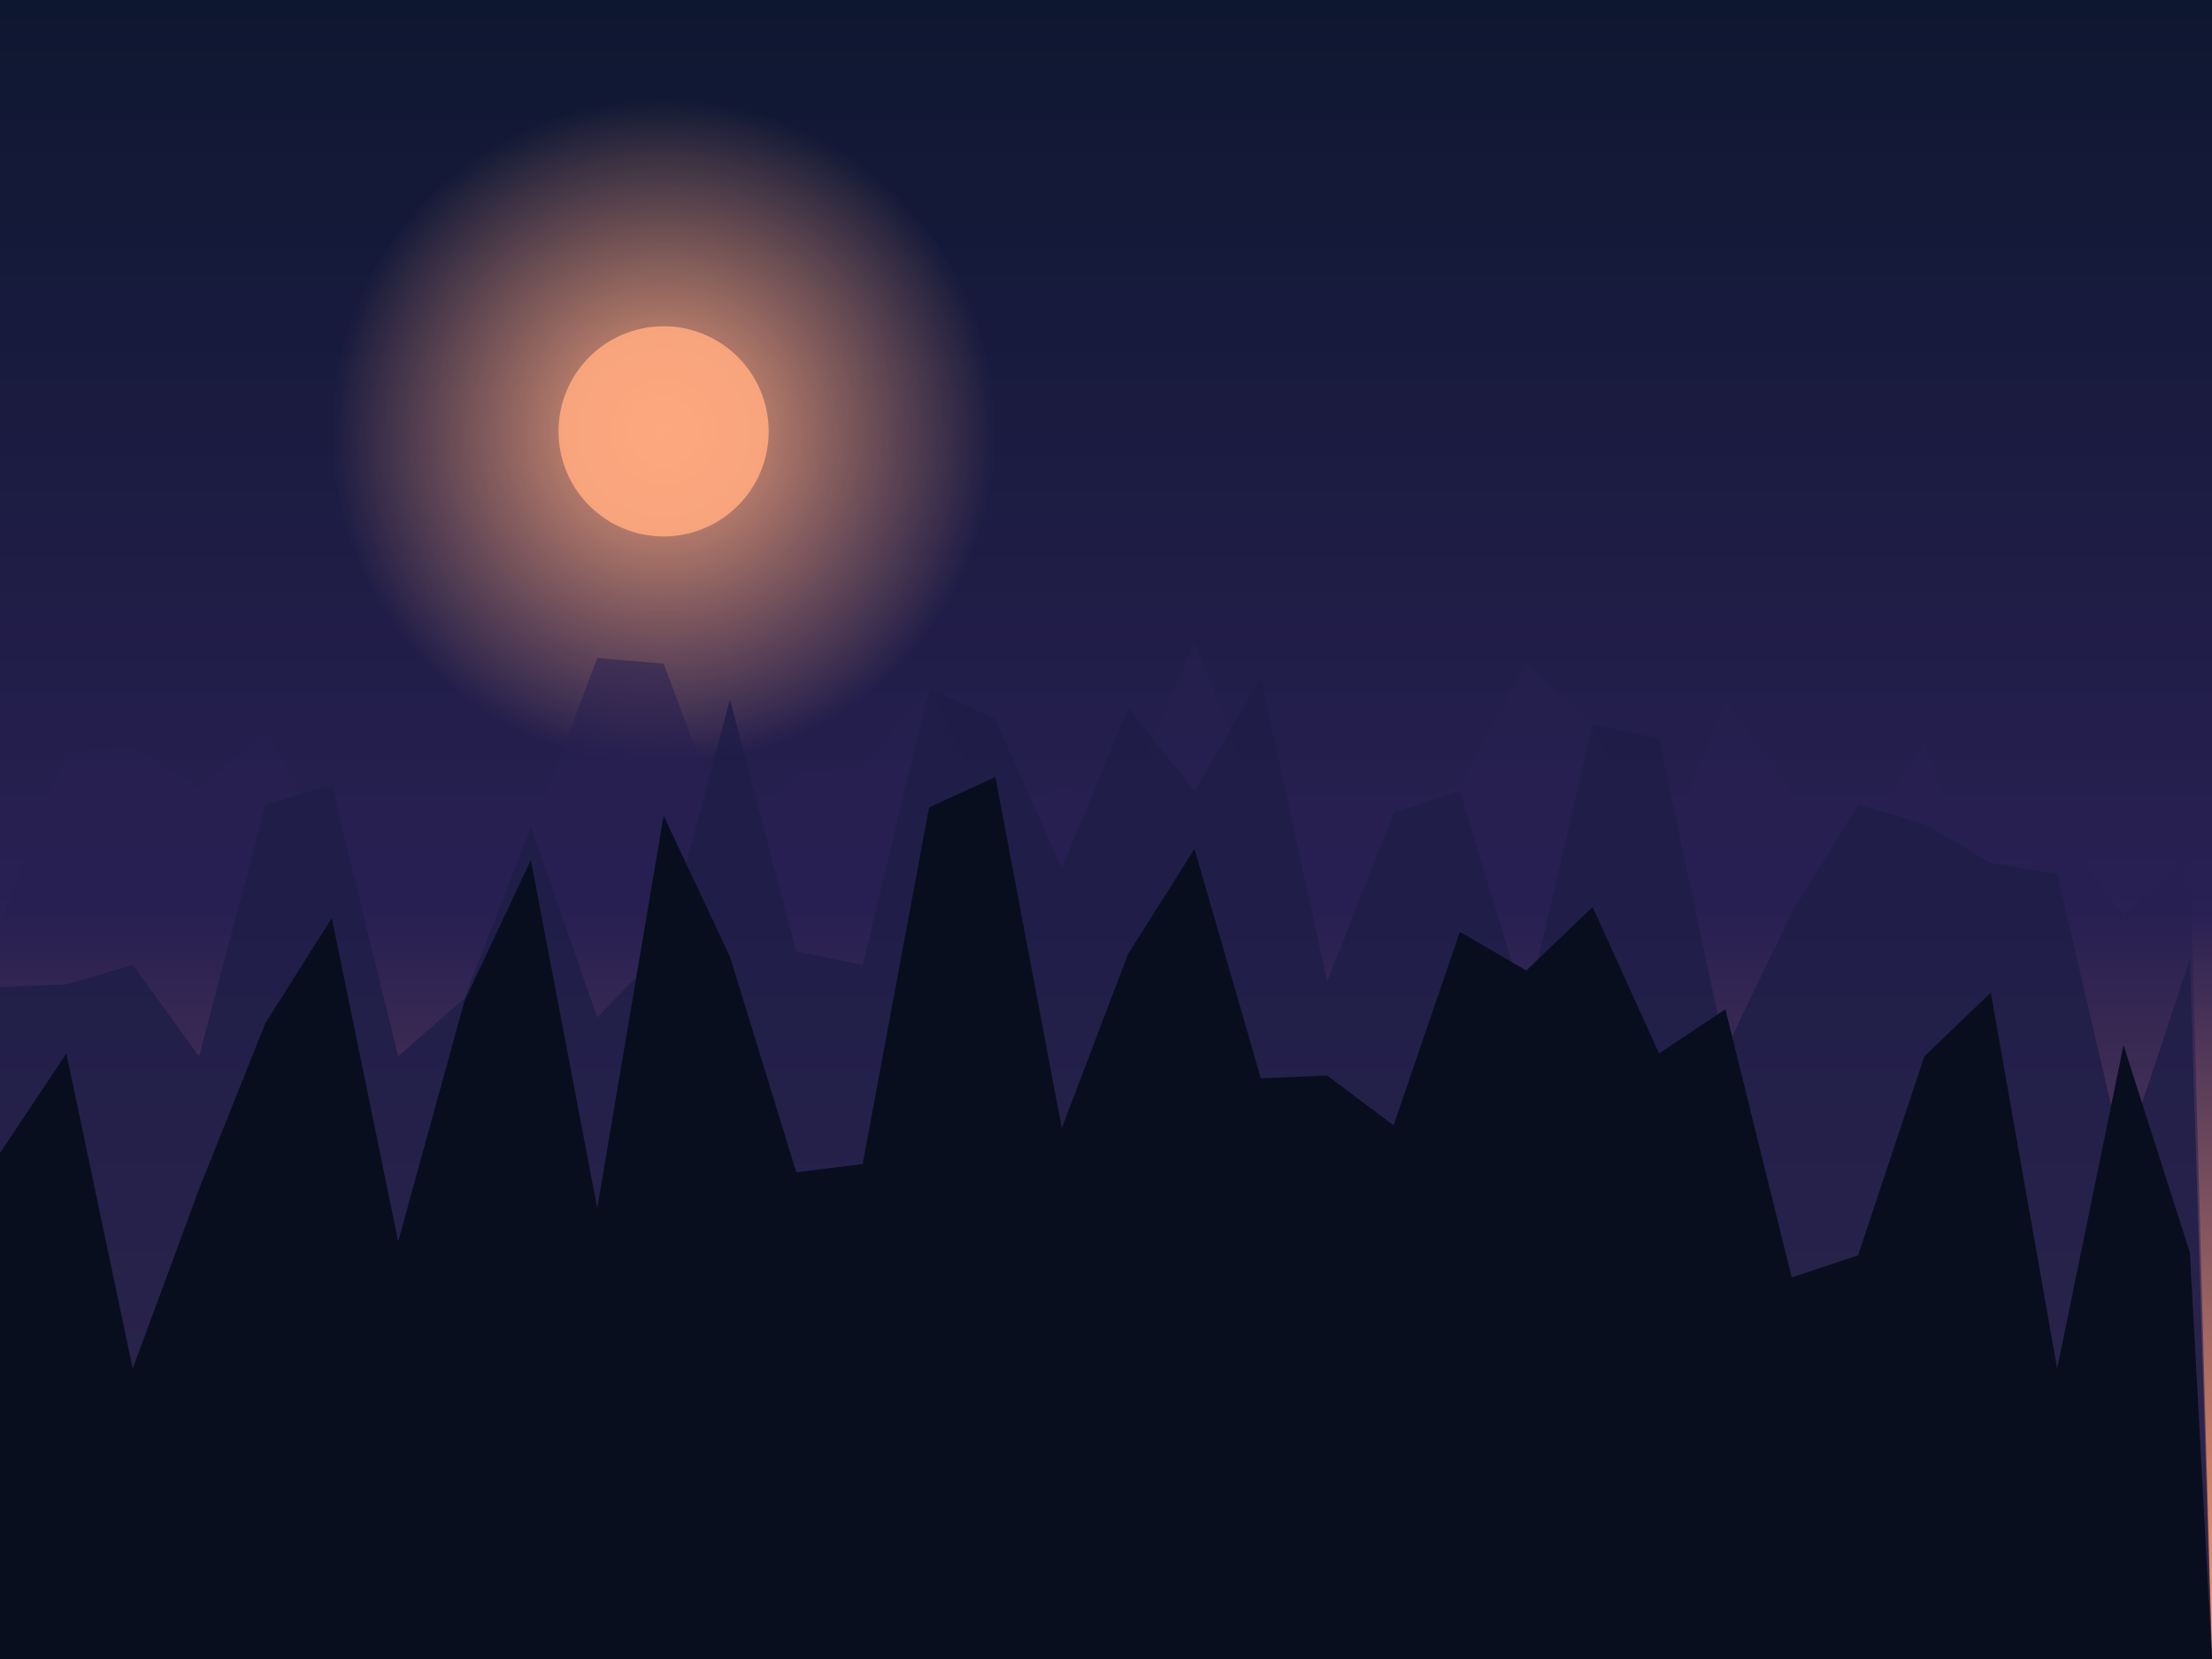
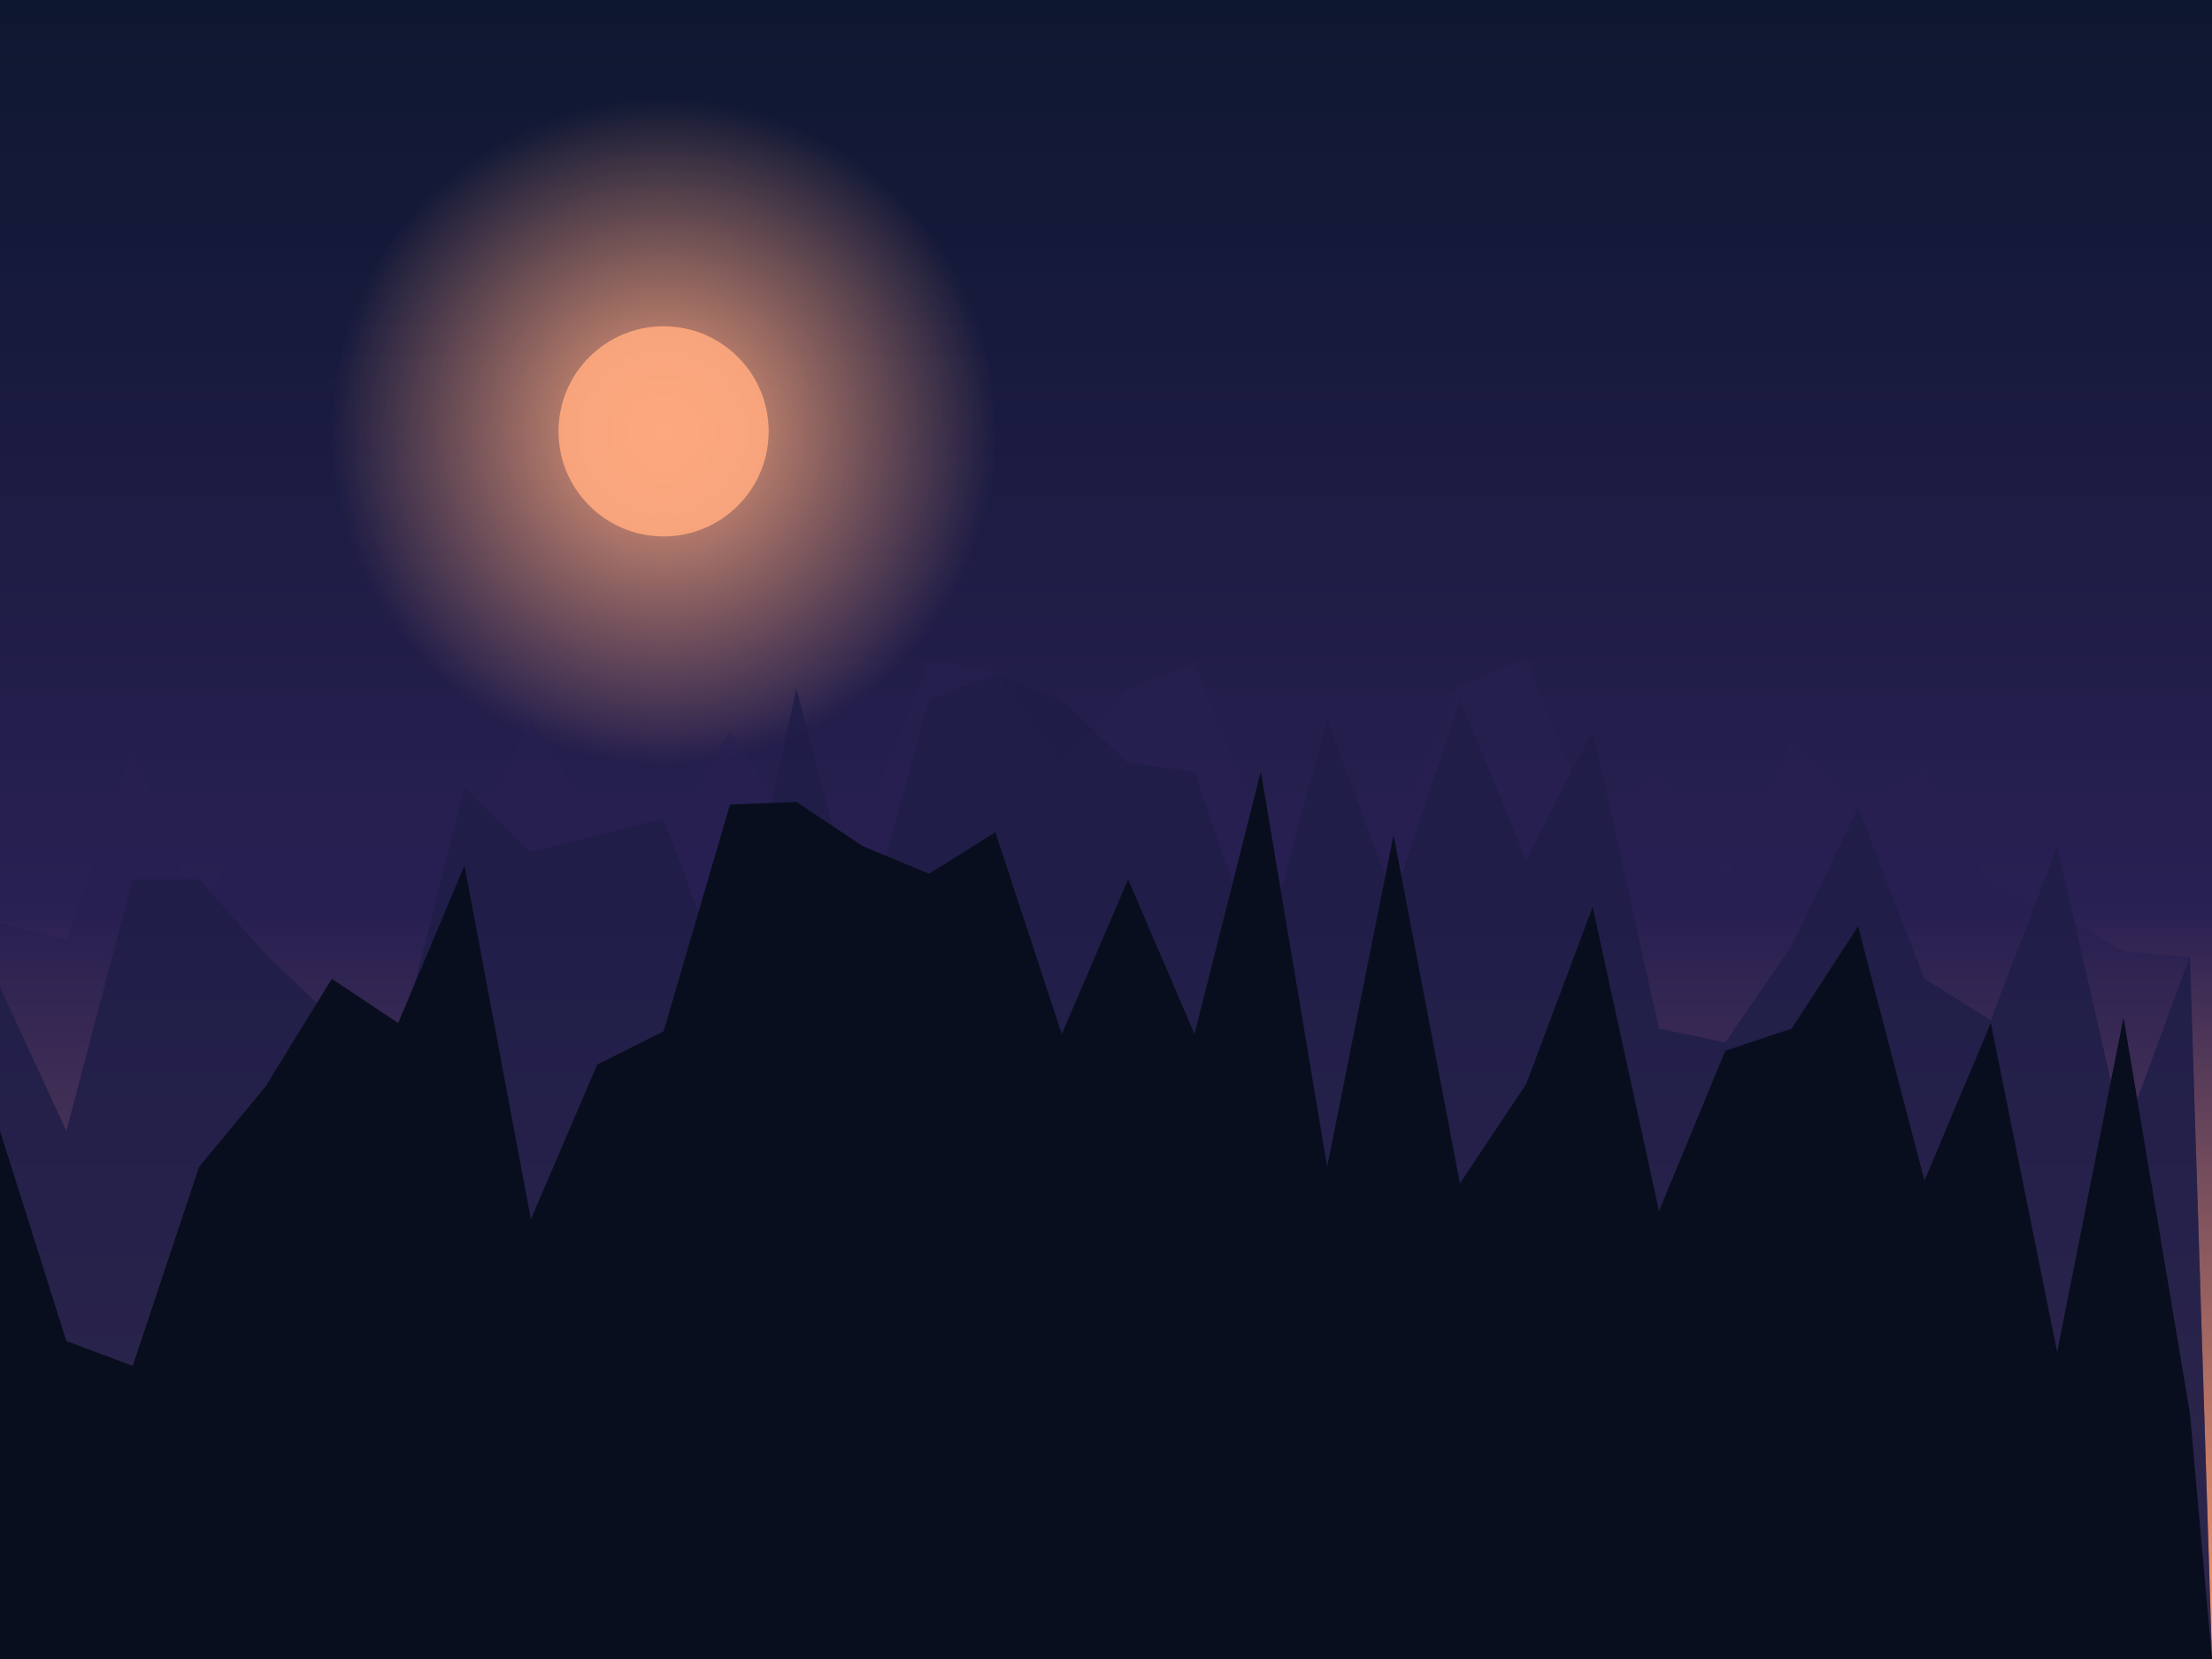
<svg xmlns="http://www.w3.org/2000/svg" viewBox="0 0 800 600" preserveAspectRatio="xMidYMid slice">
  <defs>
    <linearGradient id="sky" x1="0" y1="0" x2="0" y2="1">
      <stop offset="0" stop-color="#0e1730" />
      <stop offset="0.55" stop-color="#292053" />
      <stop offset="1" stop-color="#ff9e6d" />
    </linearGradient>
    <radialGradient id="orb" cx="0.5" cy="0.5" r="0.5">
      <stop offset="0" stop-color="#ffa97e" stop-opacity="0.95" />
      <stop offset="1" stop-color="#ffa97e" stop-opacity="0" />
    </radialGradient>
  </defs>
  <rect width="800" height="600" fill="url(#sky)" />
  <circle cx="240" cy="156" r="120" fill="url(#orb)" />
  <circle cx="240" cy="156" r="38" fill="#ffa97e" opacity="0.9" />
-   <path d="M0,600 L0,334 L24,272 L48,270 L72,285 L96,265 L120,305 L144,307 L168,293 L192,302 L216,238 L240,240 L264,304 L288,280 L312,277 L336,249 L360,298 L384,285 L408,289 L432,232 L456,293 L480,298 L504,293 L528,284 L552,240 L576,263 L600,314 L624,253 L648,287 L672,306 L696,269 L720,335 L744,299 L768,331 L792,309 L800,600 Z" fill="#271f50" opacity="0.55" />
-   <path d="M0,600 L0,357 L24,356 L48,349 L72,382 L96,291 L120,284 L144,382 L168,361 L192,299 L216,368 L240,343 L264,253 L288,344 L312,349 L336,249 L360,260 L384,314 L408,256 L432,286 L456,245 L480,355 L504,294 L528,286 L552,365 L576,262 L600,267 L624,380 L648,330 L672,291 L696,298 L720,312 L744,316 L768,419 L792,347 L800,600 Z" fill="#1f1d48" opacity="0.85" />
-   <path d="M0,600 L0,417 L24,381 L48,495 L72,430 L96,370 L120,332 L144,449 L168,362 L192,311 L216,437 L240,295 L264,346 L288,424 L312,421 L336,292 L360,281 L384,408 L408,345 L432,307 L456,390 L480,389 L504,407 L528,337 L552,351 L576,328 L600,381 L624,365 L648,462 L672,454 L696,382 L720,359 L744,495 L768,378 L792,453 L800,600 Z" fill="#080e1d" opacity="1.0" />
+   <path d="M0,600 L0,334 L24,340 L48,271 L72,330 L96,285 L120,304 L144,286 L168,310 L192,260 L216,298 L240,307 L264,264 L288,302 L312,299 L336,239 L360,243 L384,278 L408,249 L432,240 L456,299 L480,292 L504,301 L528,248 L552,238 L576,299 L600,279 L624,318 L648,268 L672,290 L696,278 L720,320 L744,330 L768,344 L792,346 L800,600 Z" fill="#271f50" opacity="0.55" />
+   <path d="M0,600 L0,357 L24,409 L48,318 L72,318 L96,345 L120,368 L144,379 L168,285 L192,308 L216,302 L240,296 L264,360 L288,249 L312,340 L336,253 L360,244 L384,253 L408,276 L432,279 L456,349 L480,260 L504,325 L528,253 L552,311 L576,264 L600,372 L624,377 L648,342 L672,292 L696,354 L720,369 L744,306 L768,411 L792,346 L800,600 Z" fill="#1f1d48" opacity="0.85" />
+   <path d="M0,600 L0,409 L24,485 L48,494 L72,422 L96,393 L120,354 L144,370 L168,313 L192,441 L216,385 L240,373 L264,291 L288,290 L312,306 L336,316 L360,301 L384,374 L408,318 L432,374 L456,279 L480,422 L504,302 L528,428 L552,392 L576,328 L600,438 L624,380 L648,372 L672,335 L696,427 L720,370 L744,489 L768,368 L792,511 L800,600 Z" fill="#080e1d" opacity="1.0" />
</svg>
